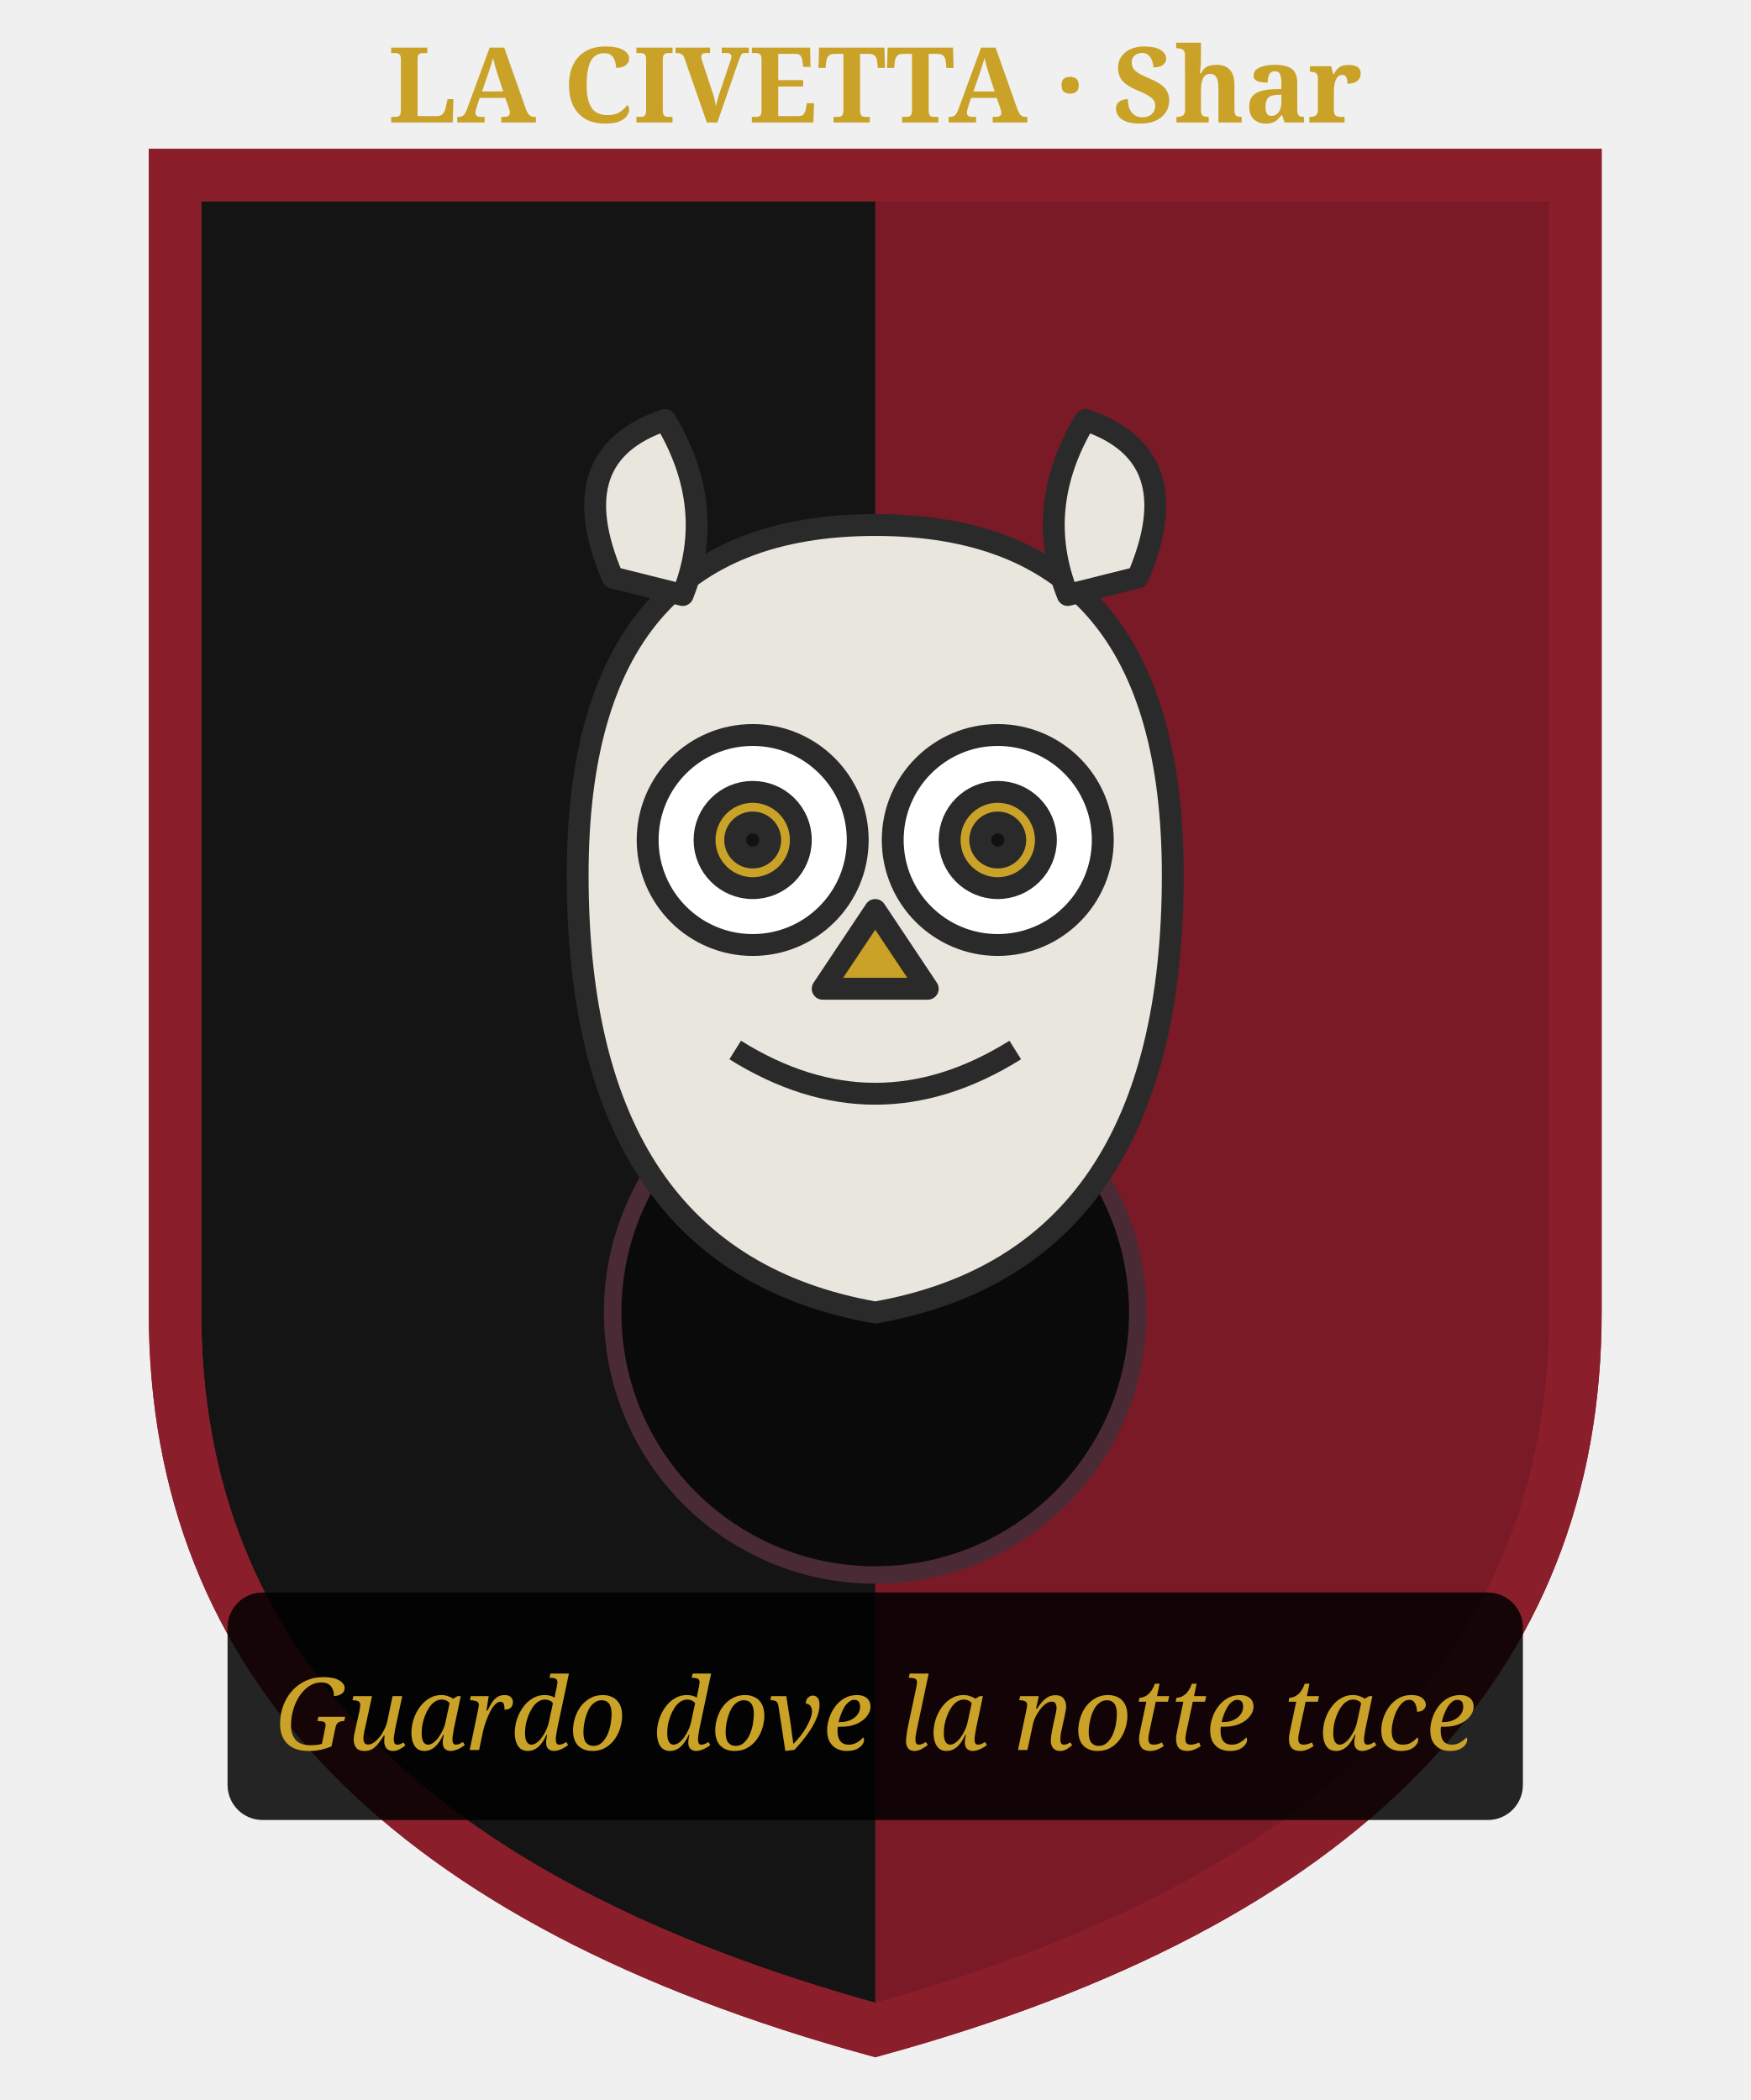
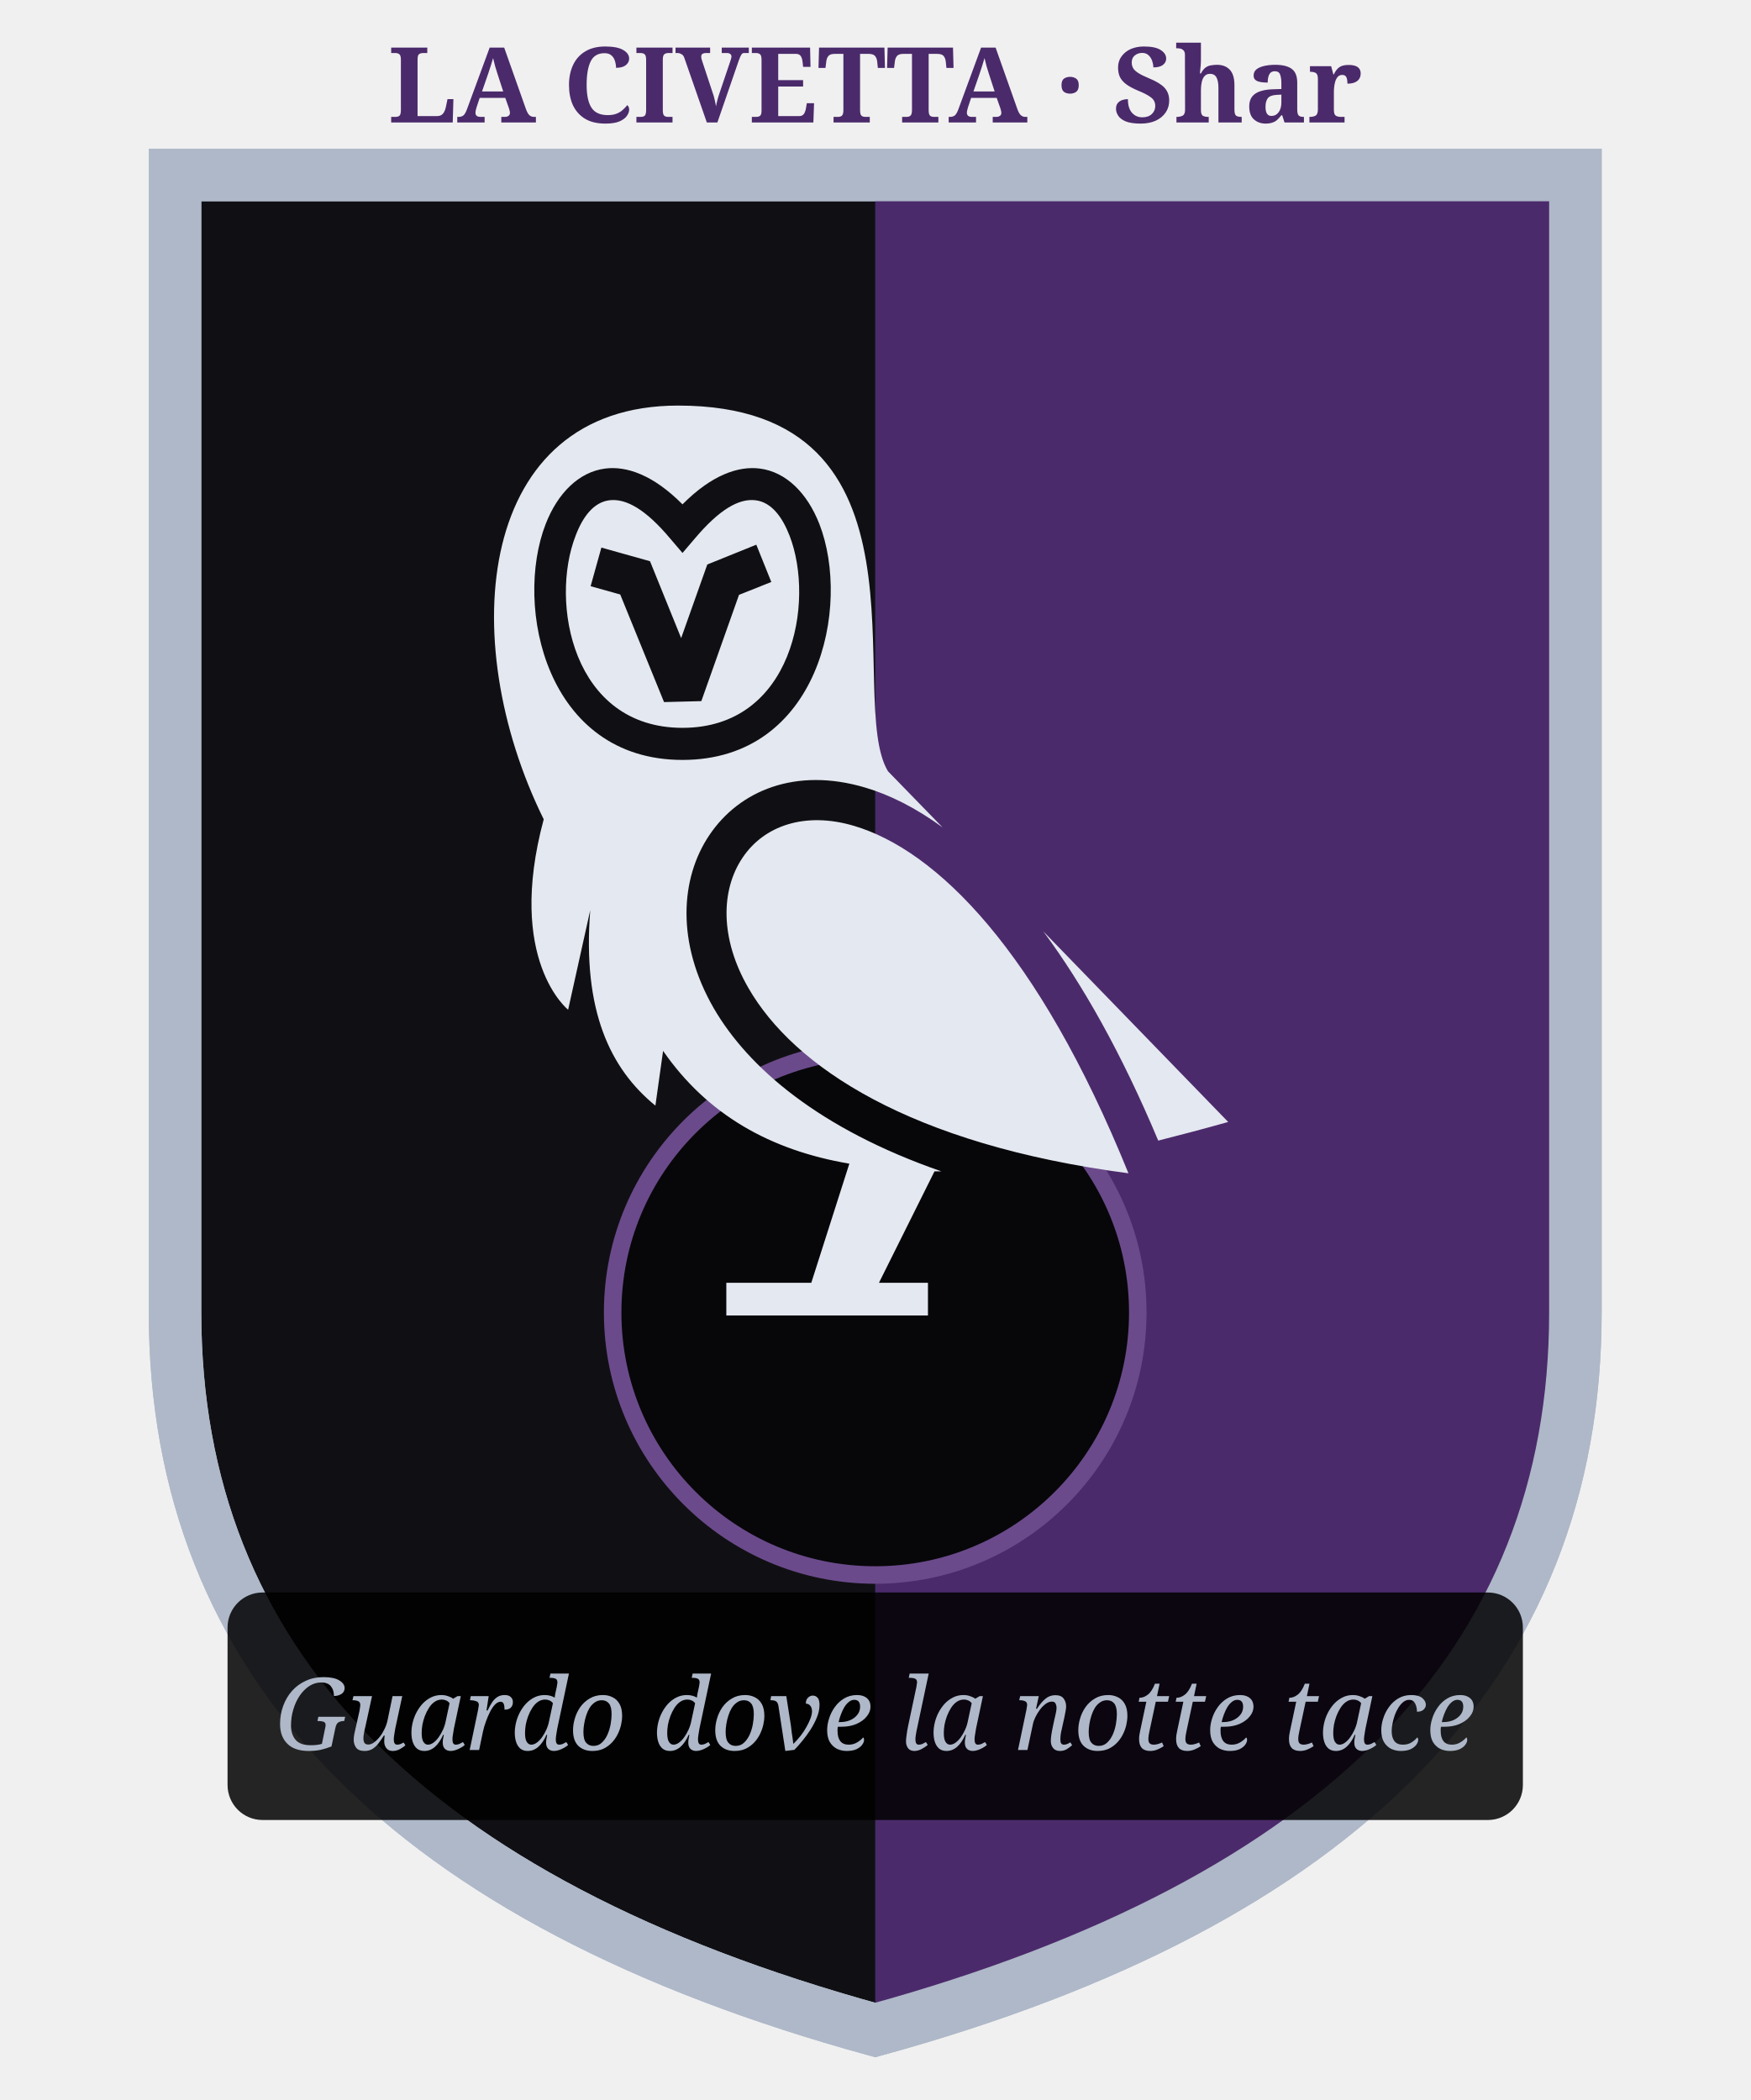
- <svg xmlns="http://www.w3.org/2000/svg" viewBox="0 0 200 240" width="200" height="240" role="img" aria-label="Stemma Contrada della Civetta">
+ <svg xmlns="http://www.w3.org/2000/svg" viewBox="0 0 200 240" width="200" height="240" role="img" aria-label="Stemma Contrada della Civetta — distretto The Whispering Shadows">
  <defs>
    <clipPath id="c6">
      <path d="M20 20 H180 V150 Q180 210 100 232 Q20 210 20 150 Z" />
    </clipPath>
  </defs>
-   <path d="M20 20 H180 V150 Q180 210 100 232 Q20 210 20 150 Z" fill="#141414" stroke="#8a1f2b" stroke-width="6" />
+   <path d="M20 20 H180 V150 Q180 210 100 232 Q20 210 20 150 Z" fill="#101014" stroke="#aeb8c8" stroke-width="6" />
  <g clip-path="url(#c6)">
-     <path d="M100 20 H180 V150 Q180 210 100 232 Z" fill="#7a1a26" />
-     <circle cx="100" cy="150" r="30" fill="#0a0a0a" stroke="#4a2a34" stroke-width="2" />
-     <g stroke="#2a2a2a" stroke-width="2.5" stroke-linejoin="round">
-       <path d="M100 60 q-34 0 -34 40 q0 44 34 50 q34 -6 34 -50 q0 -40 -34 -40z" fill="#e9e6dd" />
-       <path d="M70 66 q-6 -14 6 -18 q6 10 2 20z" fill="#e9e6dd" />
-       <path d="M130 66 q6 -14 -6 -18 q-6 10 -2 20z" fill="#e9e6dd" />
-       <circle cx="86" cy="96" r="12" fill="#fff" />
-       <circle cx="114" cy="96" r="12" fill="#fff" />
-       <circle cx="86" cy="96" r="5.5" fill="#c9a227" />
-       <circle cx="114" cy="96" r="5.5" fill="#c9a227" />
-       <circle cx="86" cy="96" r="2" fill="#111" />
-       <circle cx="114" cy="96" r="2" fill="#111" />
-       <path d="M100 104 l-6 9 h12 z" fill="#c9a227" />
-       <path d="M84 120 q16 10 32 0" fill="none" />
+     <path d="M100 20 H180 V150 Q180 210 100 232 Z" fill="#4b2a6b" />
+     <circle cx="100" cy="150" r="30" fill="#07070a" stroke="#6b4a8b" stroke-width="2" />
+     <g fill="#e4e8f0">
+       <g transform="translate(42.16 41.19) scale(0.21962)">
+         <path d="M297.8 422h-3.6l-28.9 58h25.5v17H185.9v-17h44.2l19.8-62c-41.2-7-73.9-25.5-96.9-58.7l-4 28.5c-23.5-19.2-38-49.3-33.9-101.7l-11.5 51.8s-32.45-25.7-12.7-99.1C44.59 145 56.22 23.5 160.8 23.5c137.9 0 86.6 152.8 109.2 190.3l28.4 29.2c-14.1-10.3-27.7-17-40.2-20.7-36.2-10.8-65.6 1.6-81.1 24.7-15.2 22.5-17.3 56.1 2.2 90 18 31.1 55.1 63 118.5 85zm97.3 1c-113.9-15-174.2-55.6-197.7-96.4-14.8-25.6-14.5-50.9-3-67.9 11-16.4 32.2-24.1 57.9-16.5 42.8 12.7 95.7 64.5 142.8 180.8zm-44.3-125.9 96.2 99.2c-12.4 3.5-24.6 6.7-36.4 9.7-19.2-45.8-39.5-81.5-59.8-108.9zM163.1 74.9c-15.3-15.4-29.2-20.1-40.4-18.6-13.5 1.8-24.49 12.7-30.77 28.8-16.69 42.9.21 122.8 71.17 122.8 71 0 87.9-79.9 71.2-122.8-6.3-16.1-17.3-27-30.8-28.8-11.2-1.5-25.1 3.2-40.4 18.6zm-6.4 17.8 6.4 7.5 6.4-7.5c12.5-14.8 22.8-21.1 31.8-19.9 8.1 1.1 13.7 8.6 17.5 18.4 13.4 34.6 1.6 100-55.7 100-57.3 0-69.1-65.4-55.6-100 3.7-9.8 9.3-17.3 17.4-18.4 9-1.2 19.4 5.1 31.8 19.9zm-41.4 24.8 15.4 4.3 22.8 56 19.4-.5 19.6-55.3 16.8-6.7-7.8-19.4-25.5 10.3-13.6 38.3-16.2-40-25.3-7.1z" />
+       </g>
    </g>
  </g>
-   <path d="M20 20 H180 V150 Q180 210 100 232 Q20 210 20 150 Z" fill="none" stroke="#8a1f2b" stroke-width="6" />
+   <path d="M20 20 H180 V150 Q180 210 100 232 Q20 210 20 150 Z" fill="none" stroke="#aeb8c8" stroke-width="6" />
  <rect x="26" y="182" width="148" height="26" rx="4" fill="#000" opacity="0.85" />
-   <text x="100" y="200" font-family="Georgia,serif" font-size="11.5" fill="#c9a227" text-anchor="middle" font-style="italic">Guardo dove la notte tace</text>
-   <text x="100" y="14" font-family="Georgia,serif" font-size="12" fill="#c9a227" text-anchor="middle" font-weight="bold">LA CIVETTA · Shar</text>
+   <text x="100" y="200" font-family="Georgia,serif" font-size="11.5" fill="#aeb8c8" text-anchor="middle" font-style="italic">Guardo dove la notte tace</text>
+   <text x="100" y="14" font-family="Georgia,serif" font-size="12" fill="#4b2a6b" text-anchor="middle" font-weight="bold">LA CIVETTA · Shar</text>
</svg>
